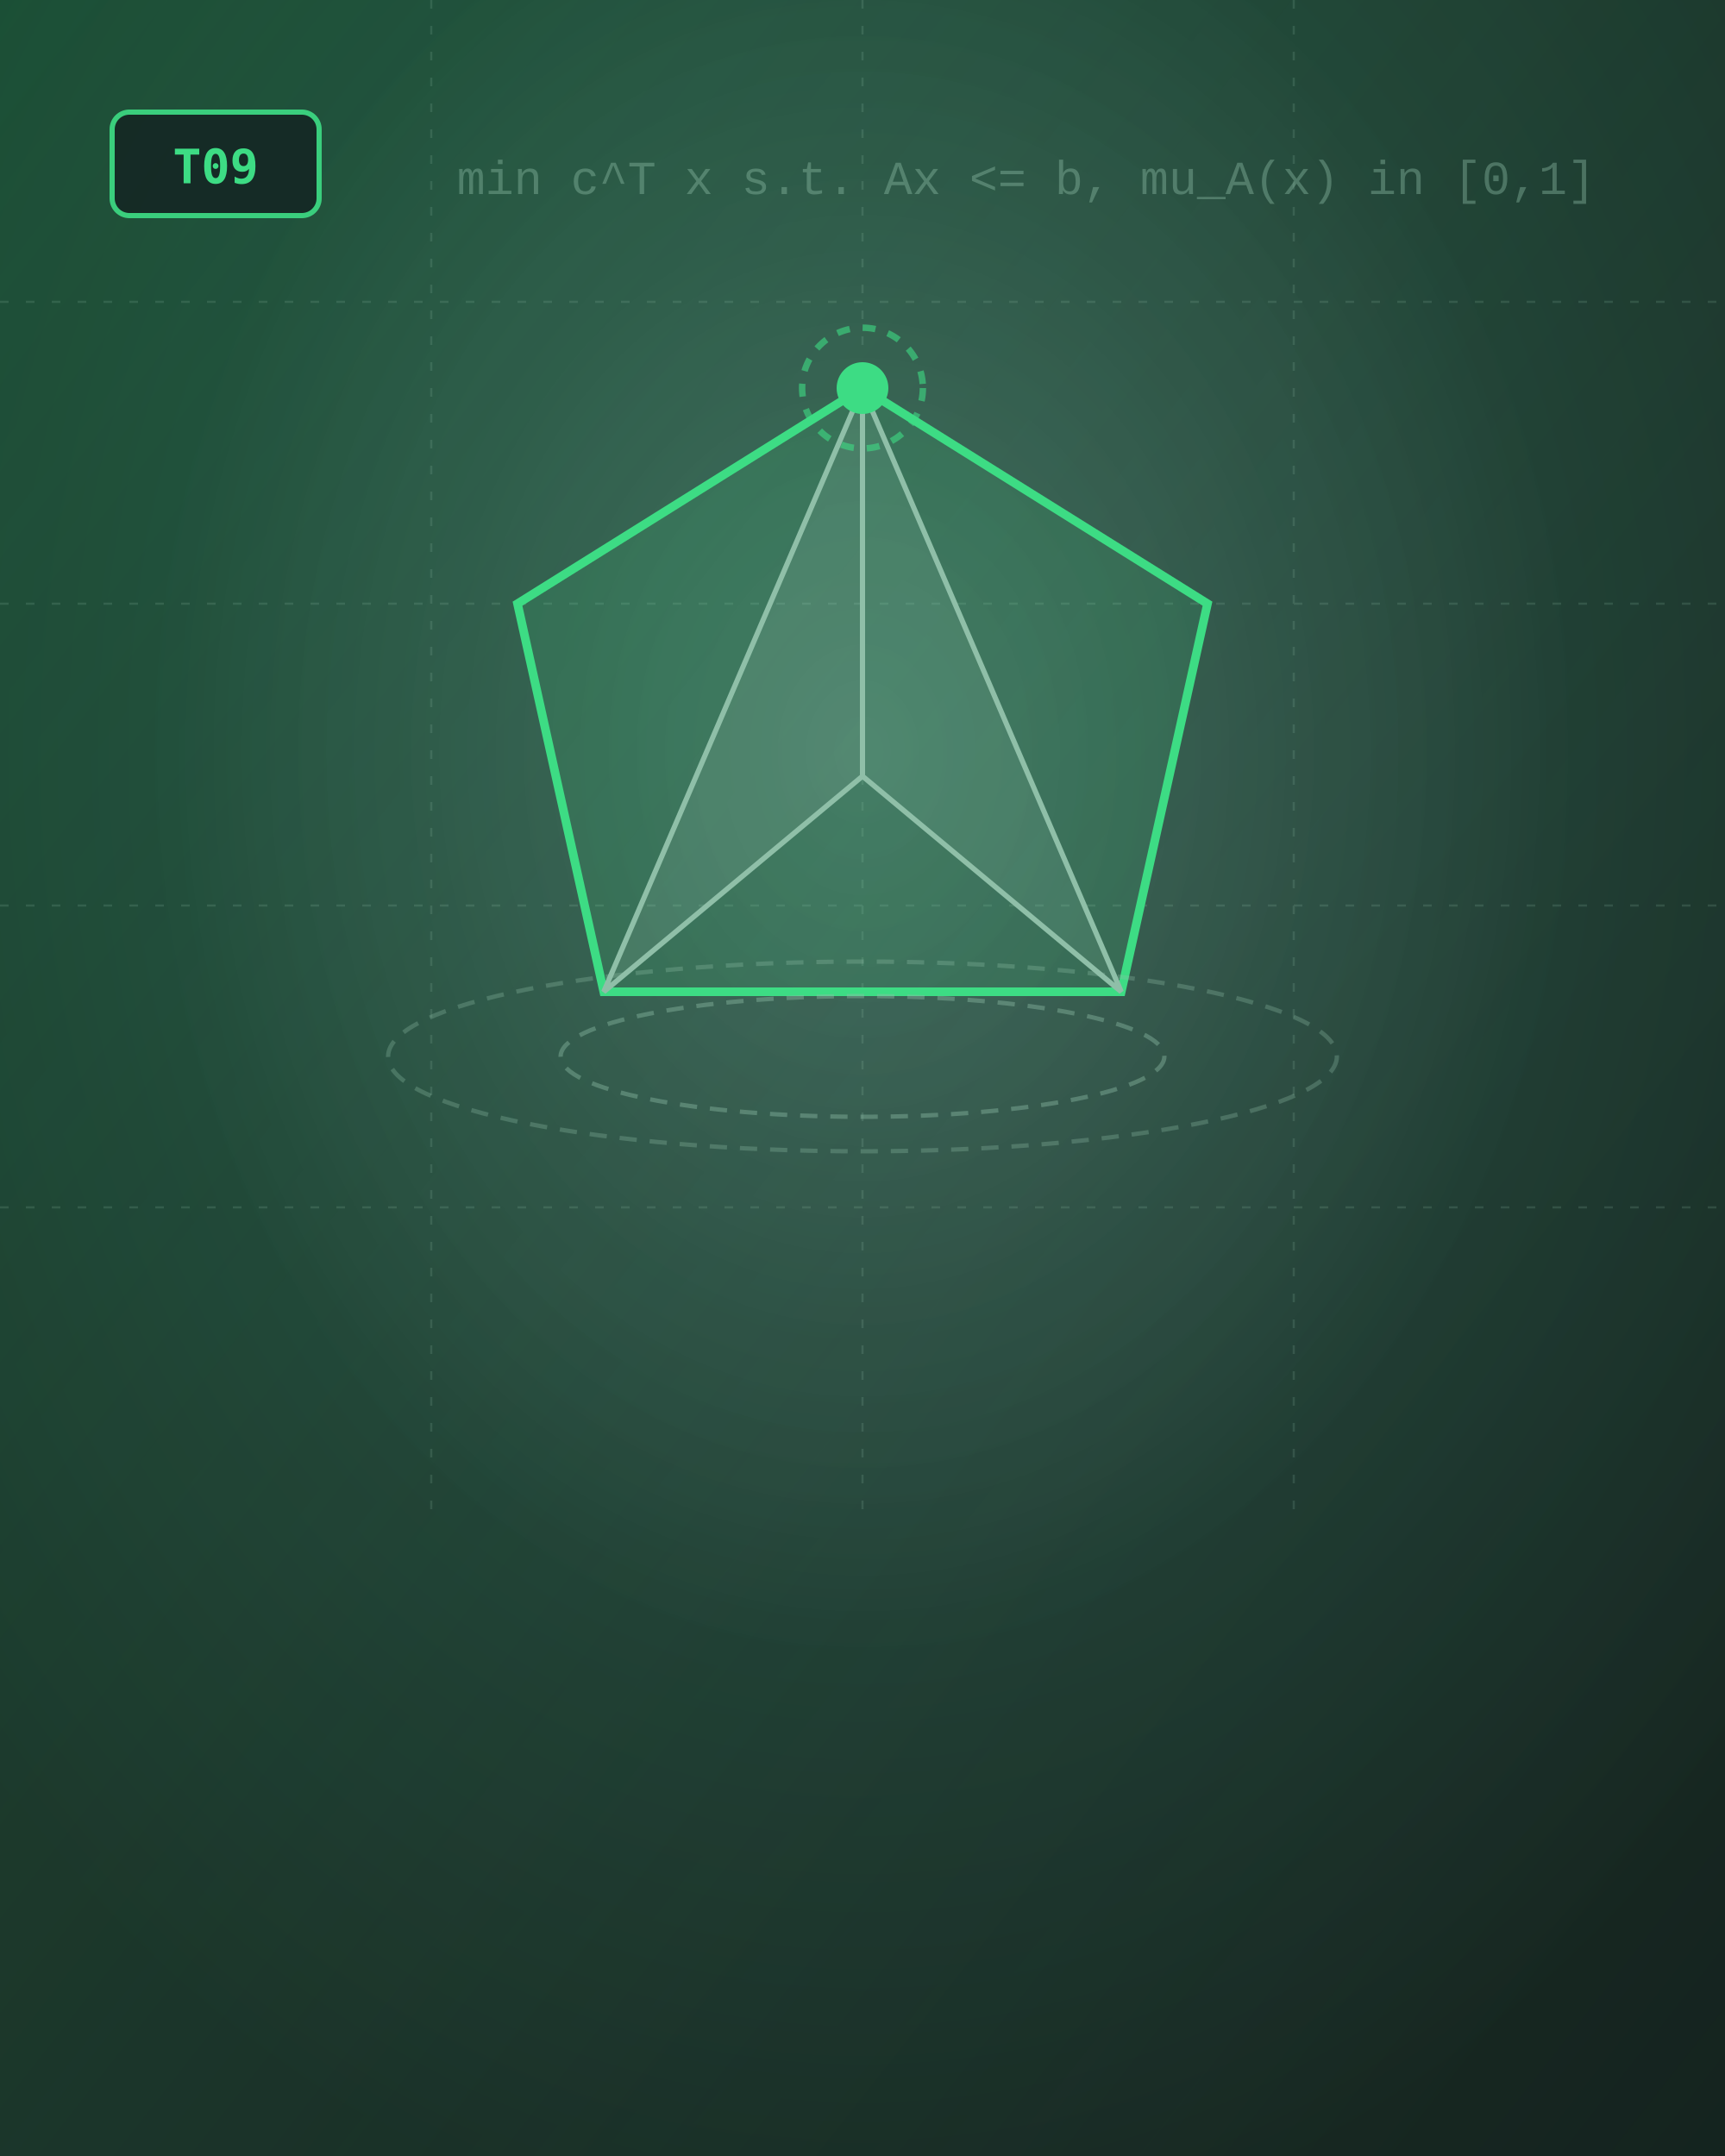
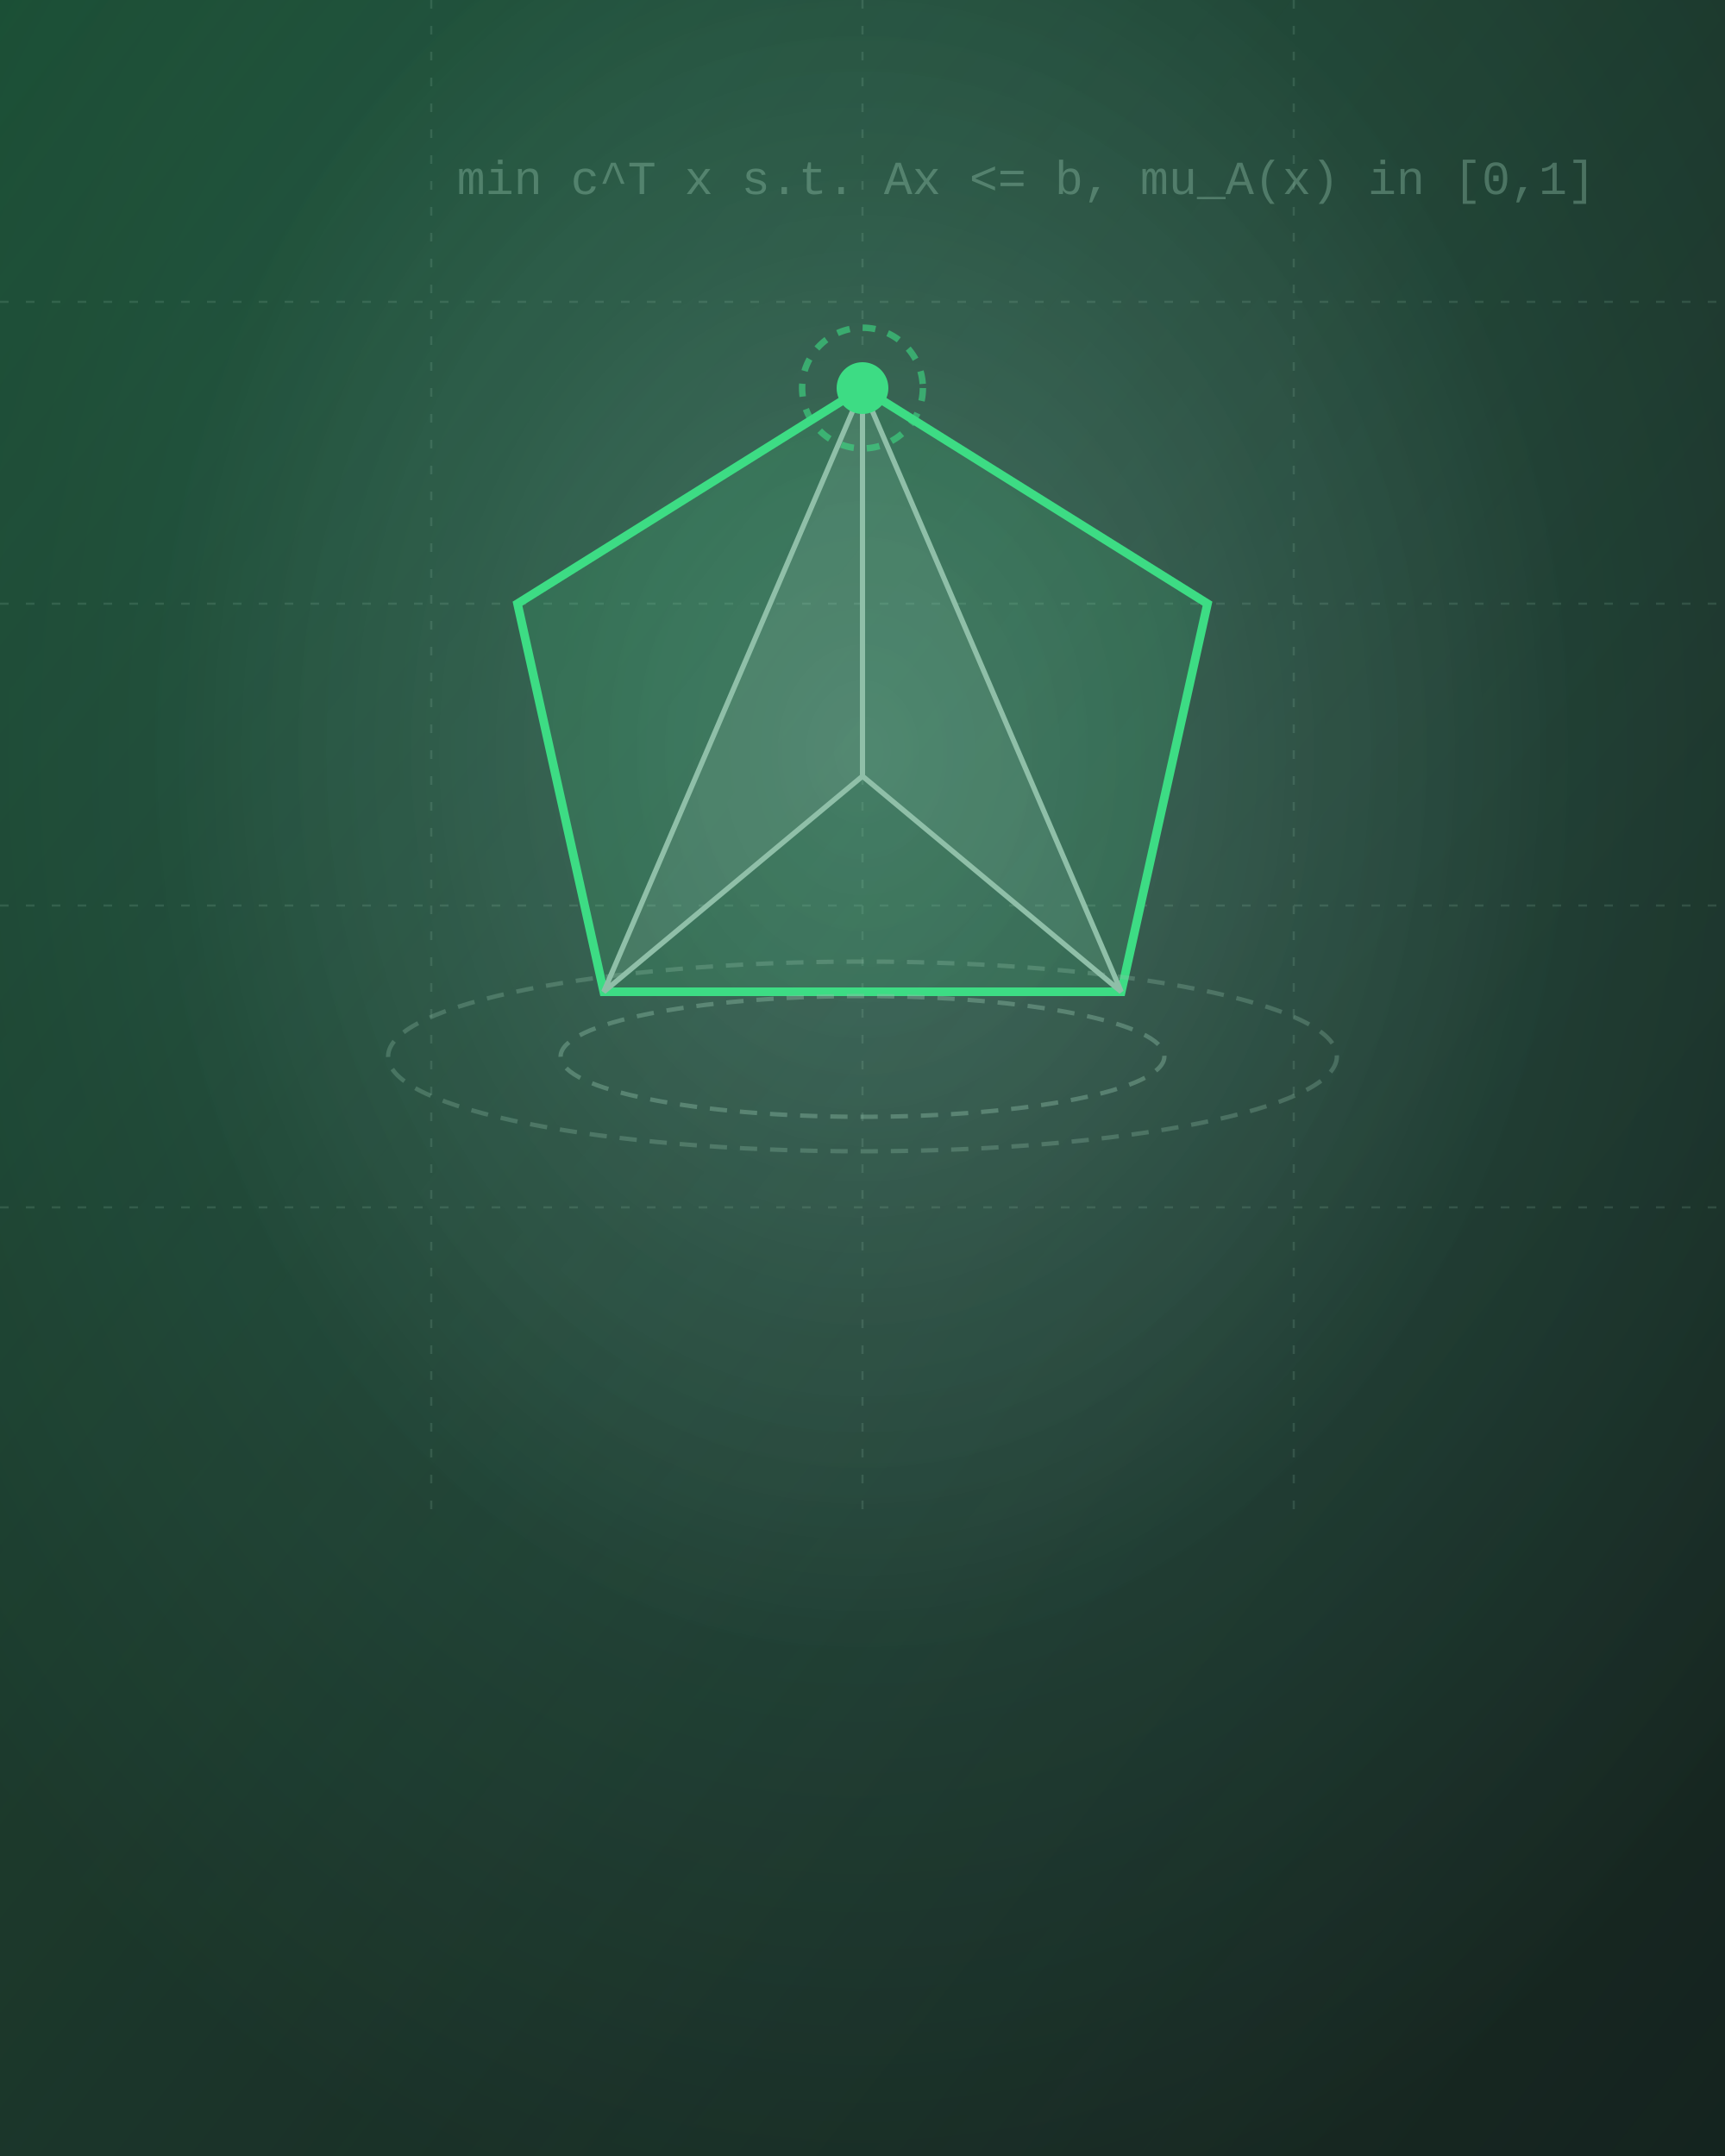
<svg xmlns="http://www.w3.org/2000/svg" width="400" height="500" viewBox="0 0 400 500" fill="none">
  <defs>
    <radialGradient id="bgGrad9" cx="50%" cy="35%" r="70%">
      <stop offset="0%" stop-color="#2C4E47" stop-opacity="0.9" />
      <stop offset="60%" stop-color="#152B25" stop-opacity="1" />
      <stop offset="100%" stop-color="#0E1B17" stop-opacity="1" />
    </radialGradient>
    <linearGradient id="glowGrad9" x1="0%" y1="0%" x2="100%" y2="100%">
      <stop offset="0%" stop-color="#3ddc84" stop-opacity="0.25" />
      <stop offset="100%" stop-color="#8FBFA8" stop-opacity="0.05" />
    </linearGradient>
  </defs>
  <rect width="400" height="500" fill="url(#bgGrad9)" />
  <rect width="400" height="500" fill="url(#glowGrad9)" />
  <g stroke="#8FBFA8" stroke-width="0.5" stroke-dasharray="2 4" opacity="0.18">
    <line x1="0" y1="70" x2="400" y2="70" />
    <line x1="0" y1="140" x2="400" y2="140" />
    <line x1="0" y1="210" x2="400" y2="210" />
    <line x1="0" y1="280" x2="400" y2="280" />
    <line x1="100" y1="0" x2="100" y2="350" />
    <line x1="200" y1="0" x2="200" y2="350" />
    <line x1="300" y1="0" x2="300" y2="350" />
  </g>
  <text x="370" y="45" font-family="'JetBrains Mono', 'Courier New', monospace" font-size="11" fill="#8FBFA8" opacity="0.4" text-anchor="end">min c^T x s.t. Ax &lt;= b, mu_A(x) in [0,1]</text>
-   <g transform="translate(26, 26)">
-     <rect width="48" height="24" rx="4" fill="#142723" stroke="#3ddc84" stroke-width="1.2" opacity="0.9" />
-     <text x="24" y="16.5" font-family="'JetBrains Mono', monospace" font-size="11" font-weight="bold" fill="#3ddc84" text-anchor="middle">T09</text>
-   </g>
  <g>
    <polygon points="200,90 280,140 260,230 140,230 120,140" fill="#3ddc84" fill-opacity="0.12" stroke="#3ddc84" stroke-width="2" />
    <polygon points="200,90 260,230 200,180" fill="#8FBFA8" fill-opacity="0.15" stroke="#8FBFA8" stroke-width="1.2" />
    <polygon points="200,90 140,230 200,180" fill="#ffffff" fill-opacity="0.08" stroke="#8FBFA8" stroke-width="1.2" />
    <circle cx="200" cy="90" r="6" fill="#3ddc84" />
    <circle cx="200" cy="90" r="14" stroke="#3ddc84" stroke-width="1.5" stroke-dasharray="3 3" opacity="0.6" />
    <ellipse cx="200" cy="245" rx="110" ry="22" fill="none" stroke="#8FBFA8" stroke-width="1" stroke-dasharray="4 3" opacity="0.3" />
    <ellipse cx="200" cy="245" rx="70" ry="14" fill="none" stroke="#8FBFA8" stroke-width="1" stroke-dasharray="4 3" opacity="0.4" />
  </g>
</svg>
